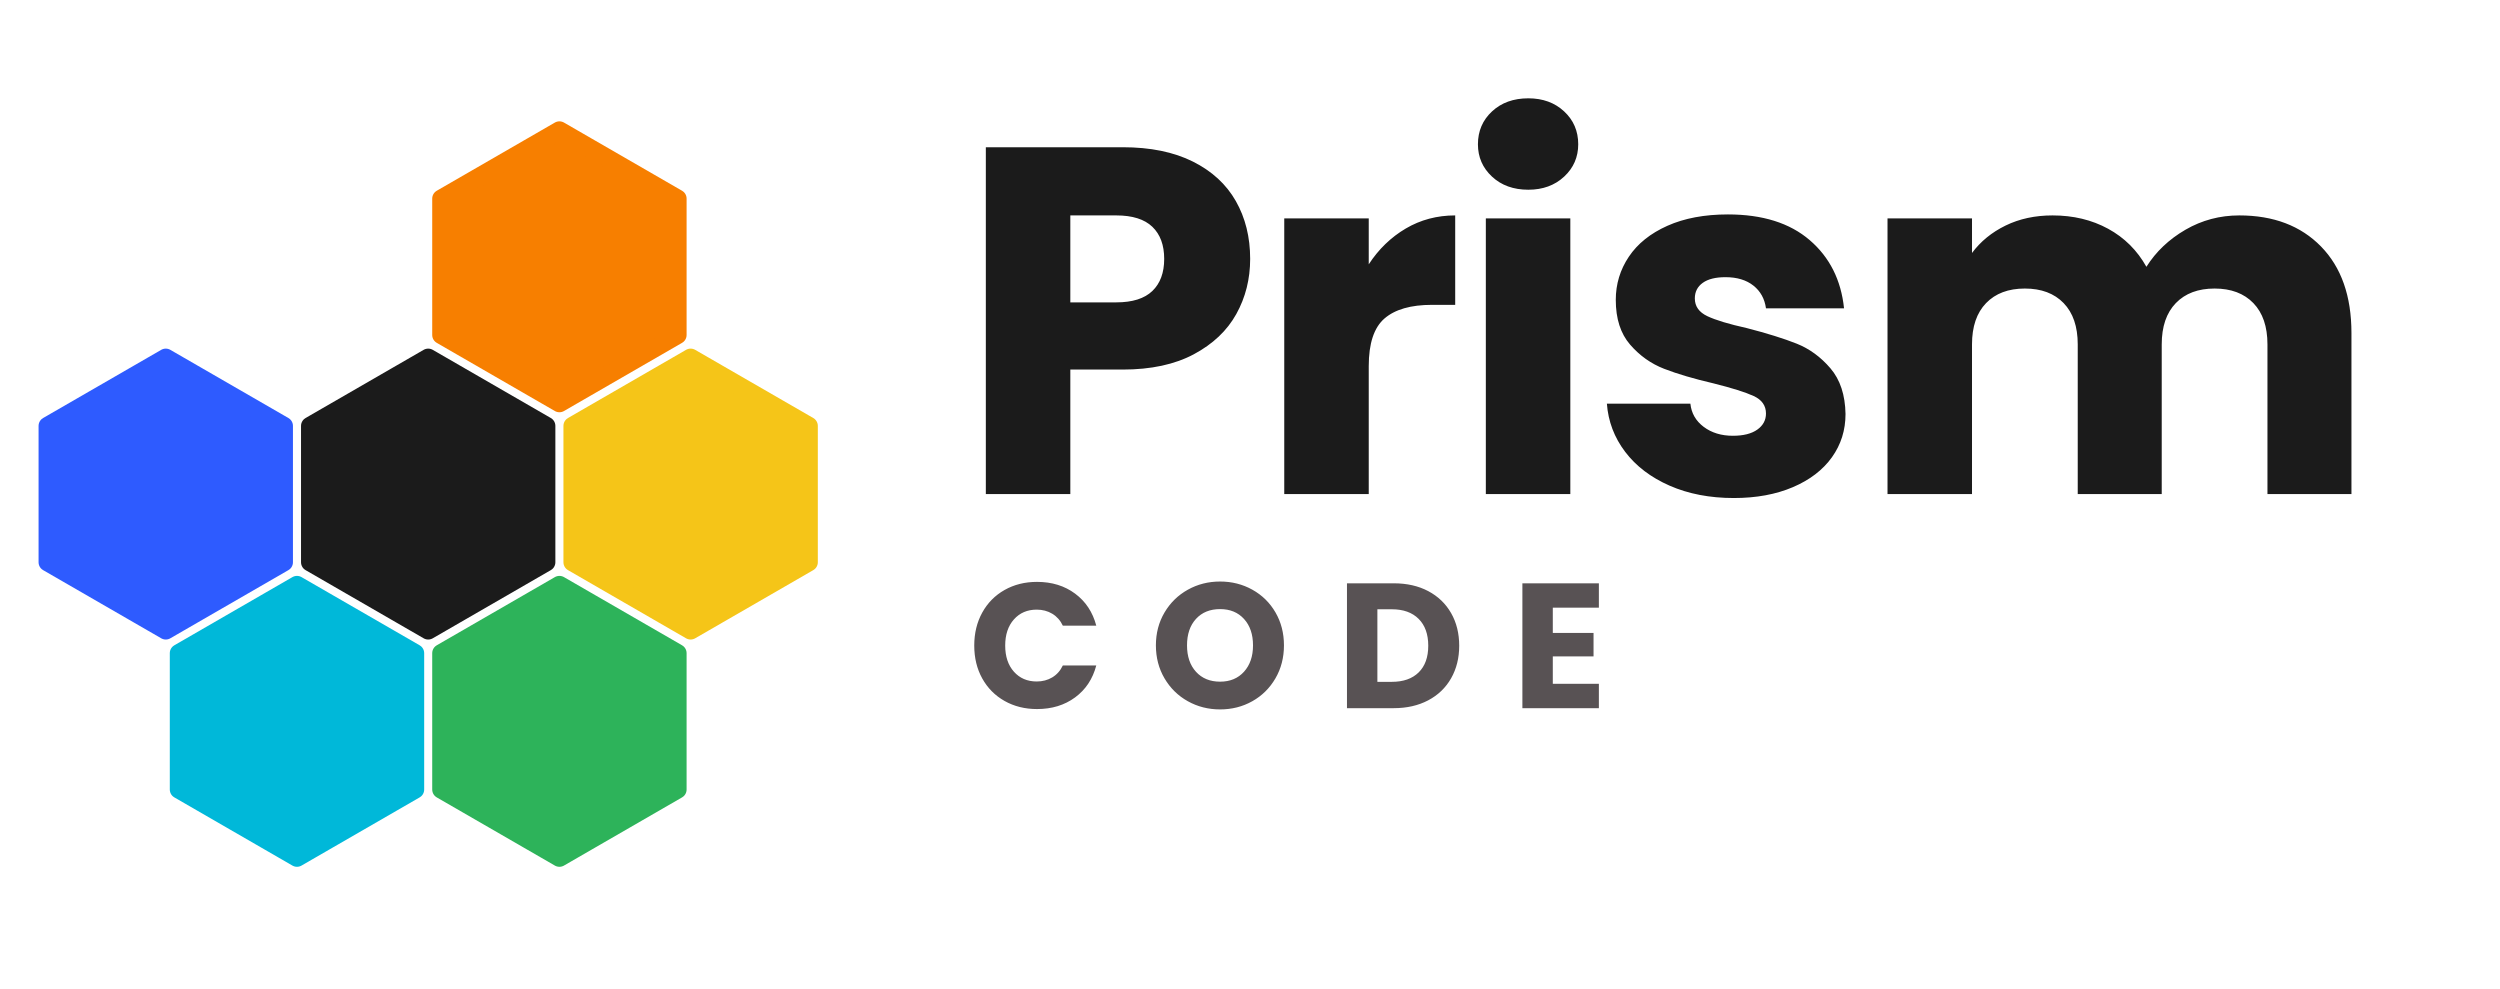
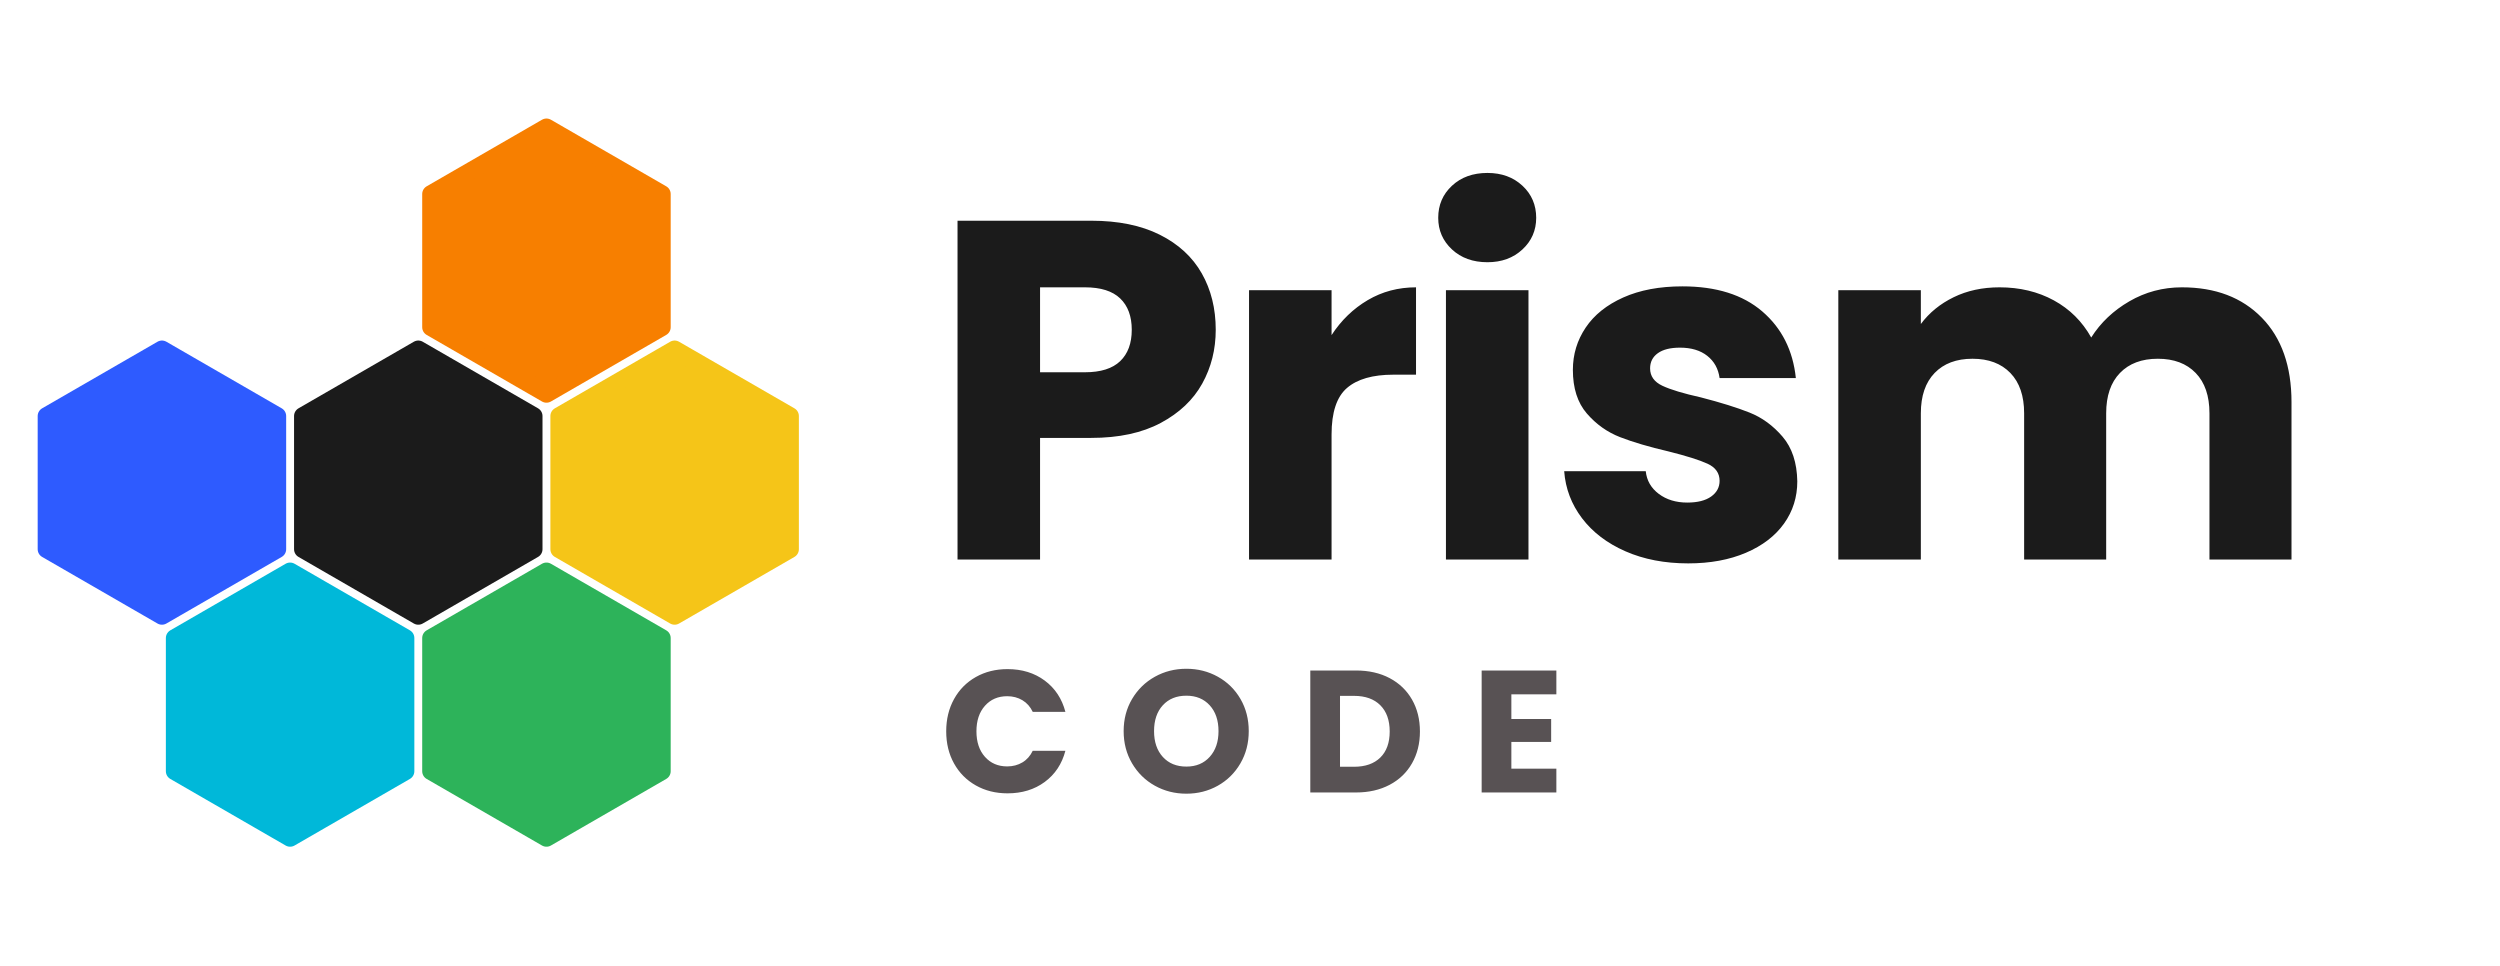
- <svg xmlns="http://www.w3.org/2000/svg" viewBox="0 0 759 300" width="759" height="300">
-   <g>
-     <polygon points="165.85,129.30 165.85,170.70 130.00,191.40 94.15,170.70 94.15,129.30 130.00,108.60" fill="#1B1B1B" stroke="#1B1B1B" stroke-width="5.52" stroke-linejoin="round" />
-     <polygon points="205.69,60.30 205.69,101.70 169.84,122.40 133.98,101.70 133.98,60.30 169.84,39.60" fill="#F77F00" stroke="#F77F00" stroke-width="5.52" stroke-linejoin="round" />
-     <polygon points="245.53,129.30 245.53,170.70 209.67,191.40 173.82,170.70 173.82,129.30 209.67,108.60" fill="#F5C518" stroke="#F5C518" stroke-width="5.52" stroke-linejoin="round" />
-     <polygon points="205.69,198.30 205.69,239.70 169.84,260.40 133.98,239.70 133.98,198.30 169.84,177.60" fill="#2DB35A" stroke="#2DB35A" stroke-width="5.52" stroke-linejoin="round" />
-     <polygon points="126.02,198.30 126.02,239.70 90.16,260.40 54.31,239.70 54.31,198.30 90.16,177.60" fill="#00B8D9" stroke="#00B8D9" stroke-width="5.52" stroke-linejoin="round" />
-     <polygon points="86.18,129.30 86.18,170.70 50.33,191.40 14.47,170.70 14.47,129.30 50.33,108.60" fill="#2E5BFF" stroke="#2E5BFF" stroke-width="5.52" stroke-linejoin="round" />
-   </g>
-   <g transform="translate(290,150)">
+ <svg xmlns="http://www.w3.org/2000/svg" viewBox="0 0 777 300" width="777" height="300">
+   <polygon points="165.85,129.30 165.85,170.70 130.00,191.40 94.15,170.70 94.15,129.30 130.00,108.60" fill="#1B1B1B" stroke="#1B1B1B" stroke-width="5.52" stroke-linejoin="round" />
+   <polygon points="205.69,60.30 205.69,101.70 169.84,122.40 133.98,101.70 133.98,60.30 169.84,39.60" fill="#F77F00" stroke="#F77F00" stroke-width="5.52" stroke-linejoin="round" />
+   <polygon points="245.53,129.30 245.53,170.70 209.67,191.40 173.82,170.70 173.82,129.30 209.67,108.60" fill="#F5C518" stroke="#F5C518" stroke-width="5.52" stroke-linejoin="round" />
+   <polygon points="205.69,198.30 205.69,239.70 169.84,260.40 133.98,239.70 133.98,198.30 169.84,177.60" fill="#2DB35A" stroke="#2DB35A" stroke-width="5.52" stroke-linejoin="round" />
+   <polygon points="126.02,198.30 126.02,239.70 90.16,260.40 54.31,239.70 54.31,198.30 90.16,177.60" fill="#00B8D9" stroke="#00B8D9" stroke-width="5.52" stroke-linejoin="round" />
+   <polygon points="86.18,129.30 86.18,170.70 50.33,191.40 14.47,170.70 14.47,129.30 50.33,108.60" fill="#2E5BFF" stroke="#2E5BFF" stroke-width="5.52" stroke-linejoin="round" />
+   <g transform="translate(288.3,173.9)">
    <path d="M50.85 -37.8H34.95V0.0H9.3V-105.3H50.85Q63.45 -105.3 72.15 -100.95Q80.85 -96.6 85.2 -88.95Q89.55 -81.3 89.55 -71.4Q89.55 -62.25 85.35 -54.675Q81.15 -47.1 72.45 -42.45Q63.75 -37.8 50.85 -37.8ZM63.45 -71.4Q63.45 -77.7 59.85 -81.15Q56.25 -84.6 48.9 -84.6H34.95V-58.2H48.9Q56.25 -58.2 59.85 -61.65Q63.45 -65.1 63.45 -71.4Z M151.8 -84.6V-57.45H144.75Q135.15 -57.45 130.35 -53.325Q125.55 -49.2 125.55 -38.85V0.0H99.9V-83.7H125.55V-69.75Q130.05 -76.65 136.8 -80.625Q143.55 -84.6 151.8 -84.6Z M158.7 -106.2Q158.7 -112.2 162.975 -116.175Q167.25 -120.15 174.0 -120.15Q180.6 -120.15 184.875 -116.175Q189.15 -112.2 189.15 -106.2Q189.15 -100.35 184.875 -96.375Q180.6 -92.4 174.0 -92.4Q167.25 -92.4 162.975 -96.375Q158.7 -100.35 158.7 -106.2ZM186.75 -83.7V0.0H161.1V-83.7Z M197.85 -27.45H223.2Q223.65 -23.1 227.25 -20.4Q230.85 -17.7 236.1 -17.7Q240.9 -17.7 243.525 -19.575Q246.15 -21.45 246.15 -24.45Q246.15 -28.05 242.4 -29.775Q238.65 -31.5 230.25 -33.6Q221.25 -35.7 215.25 -38.025Q209.25 -40.35 204.9 -45.375Q200.55 -50.4 200.55 -58.95Q200.55 -66.15 204.525 -72.075Q208.5 -78.0 216.225 -81.45Q223.95 -84.9 234.6 -84.9Q250.35 -84.9 259.425 -77.1Q268.5 -69.3 269.85 -56.4H246.15Q245.55 -60.75 242.325 -63.3Q239.1 -65.85 233.85 -65.85Q229.35 -65.85 226.95 -64.125Q224.55 -62.4 224.55 -59.4Q224.55 -55.8 228.375 -54.0Q232.2 -52.2 240.3 -50.4Q249.6 -48.0 255.45 -45.675Q261.3 -43.35 265.725 -38.175Q270.15 -33.0 270.3 -24.3Q270.3 -16.95 266.175 -11.175Q262.05 -5.4 254.325 -2.1Q246.6 1.2 236.4 1.2Q225.45 1.2 216.9 -2.55Q208.35 -6.3 203.4 -12.825Q198.45 -19.35 197.85 -27.45Z M423.9 -48.9V0.0H398.4V-45.45Q398.4 -53.55 394.125 -57.975Q389.85 -62.4 382.35 -62.4Q374.85 -62.4 370.575 -57.975Q366.3 -53.55 366.3 -45.45V0.0H340.8V-45.45Q340.8 -53.55 336.525 -57.975Q332.25 -62.4 324.75 -62.4Q317.25 -62.4 312.975 -57.975Q308.7 -53.55 308.7 -45.45V0.0H283.05V-83.7H308.7V-73.2Q312.6 -78.45 318.9 -81.525Q325.2 -84.6 333.15 -84.6Q342.6 -84.6 350.025 -80.55Q357.45 -76.5 361.65 -69.0Q366.0 -75.9 373.5 -80.25Q381.0 -84.6 389.85 -84.6Q405.45 -84.6 414.675 -75.15Q423.9 -65.7 423.9 -48.9Z" fill="#1B1B1B" />
  </g>
-   <g transform="translate(294,215)">
+   <g transform="translate(292.3,246.3)">
    <path d="M20.844 -38.34Q27.594 -38.34 32.4 -34.776Q37.206 -31.212 38.826 -25.056H28.674Q27.54 -27.432 25.461 -28.674Q23.382 -29.916 20.736 -29.916Q16.47 -29.916 13.824 -26.946Q11.178 -23.976 11.178 -19.008Q11.178 -14.04 13.824 -11.07Q16.47 -8.1 20.736 -8.1Q23.382 -8.1 25.461 -9.342Q27.54 -10.584 28.674 -12.96H38.826Q37.206 -6.804 32.4 -3.267Q27.594 0.27 20.844 0.27Q15.336 0.27 10.989 -2.187Q6.642 -4.644 4.212 -9.018Q1.782 -13.392 1.782 -19.008Q1.782 -24.624 4.212 -29.025Q6.642 -33.426 10.989 -35.883Q15.336 -38.34 20.844 -38.34Z M56.93 -19.062Q56.93 -24.624 59.549 -29.052Q62.168 -33.48 66.623 -35.964Q71.078 -38.448 76.424 -38.448Q81.77 -38.448 86.225 -35.964Q90.68 -33.48 93.245 -29.052Q95.81 -24.624 95.81 -19.062Q95.81 -13.5 93.218 -9.045Q90.626 -4.59 86.198 -2.106Q81.77 0.378 76.424 0.378Q71.078 0.378 66.623 -2.106Q62.168 -4.59 59.549 -9.045Q56.93 -13.5 56.93 -19.062ZM86.414 -19.062Q86.414 -24.084 83.687 -27.081Q80.96 -30.078 76.424 -30.078Q71.834 -30.078 69.107 -27.108Q66.38 -24.138 66.38 -19.062Q66.38 -14.04 69.107 -11.043Q71.834 -8.046 76.424 -8.046Q80.96 -8.046 83.687 -11.07Q86.414 -14.094 86.414 -19.062Z M149.014 -18.954Q149.014 -13.392 146.557 -9.072Q144.1 -4.752 139.591 -2.376Q135.082 0.0 129.142 0.0H114.94V-37.908H129.142Q135.136 -37.908 139.618 -35.532Q144.1 -33.156 146.557 -28.863Q149.014 -24.57 149.014 -18.954ZM139.618 -18.954Q139.618 -24.192 136.702 -27.108Q133.786 -30.024 128.548 -30.024H124.174V-7.992H128.548Q133.786 -7.992 136.702 -10.854Q139.618 -13.716 139.618 -18.954Z M177.432 -30.51V-22.842H189.798V-15.714H177.432V-7.398H191.418V0.0H168.198V-37.908H191.418V-30.51Z" fill="#585254" />
  </g>
</svg>
